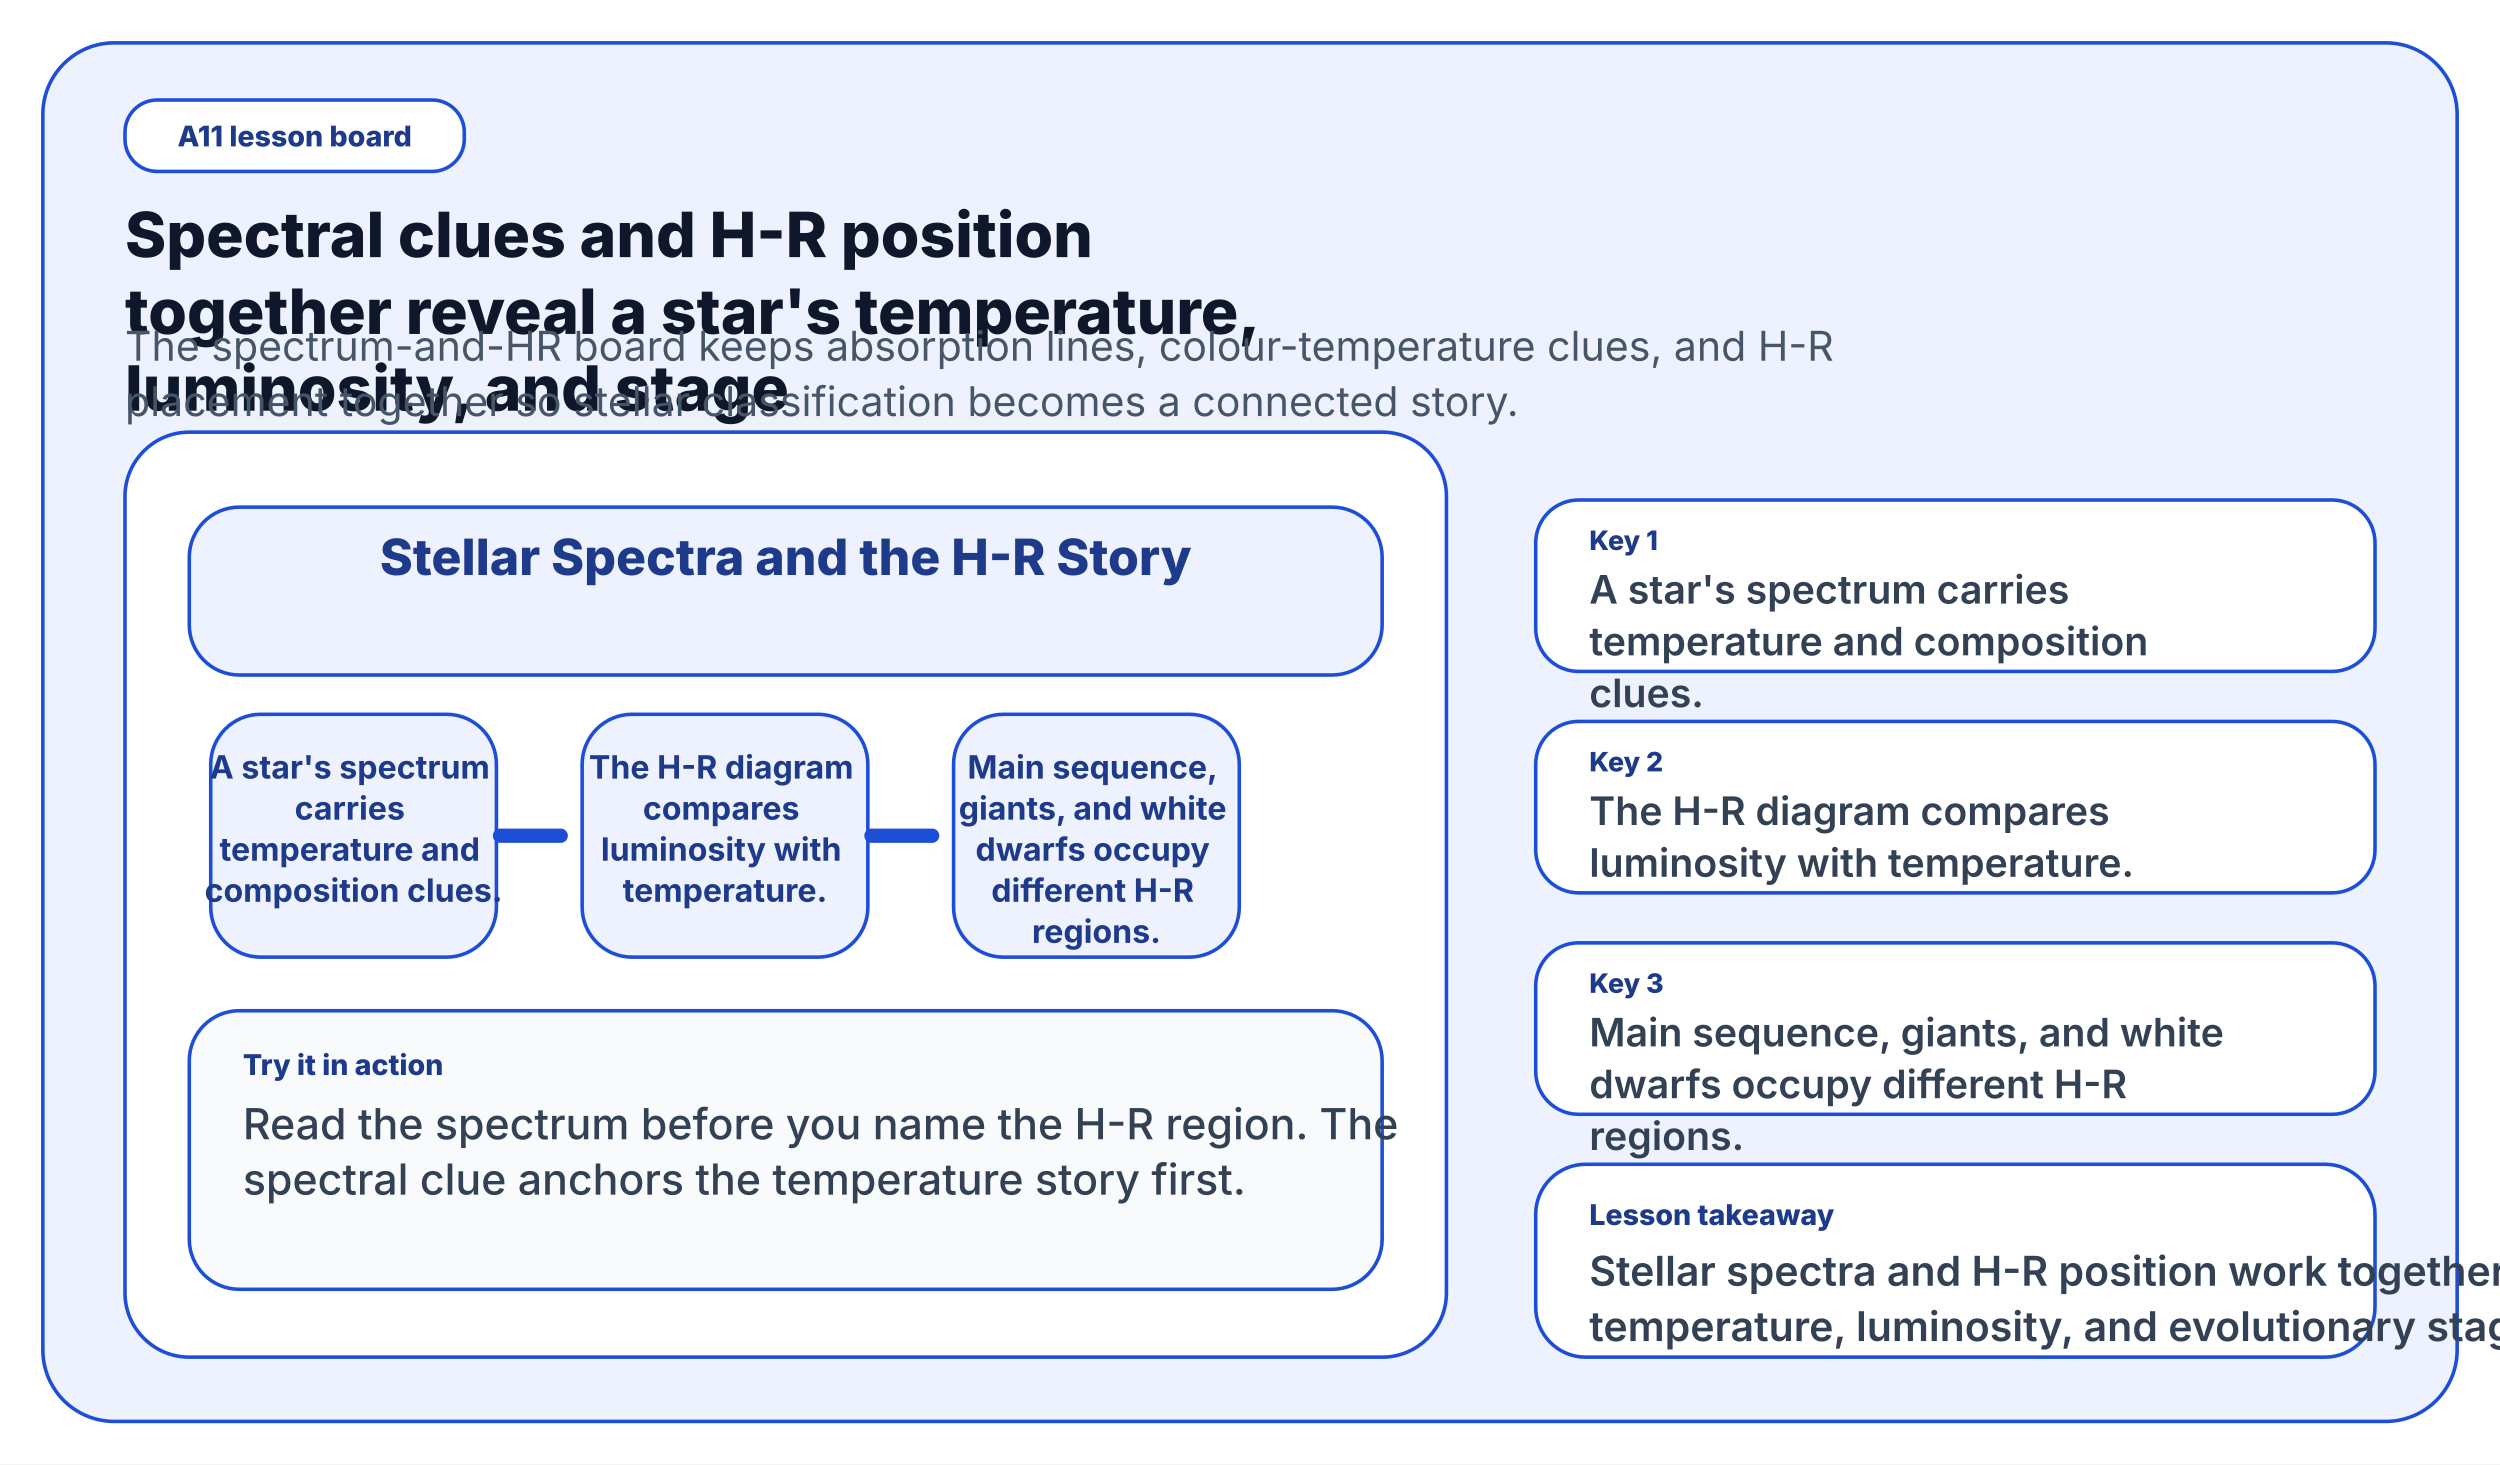
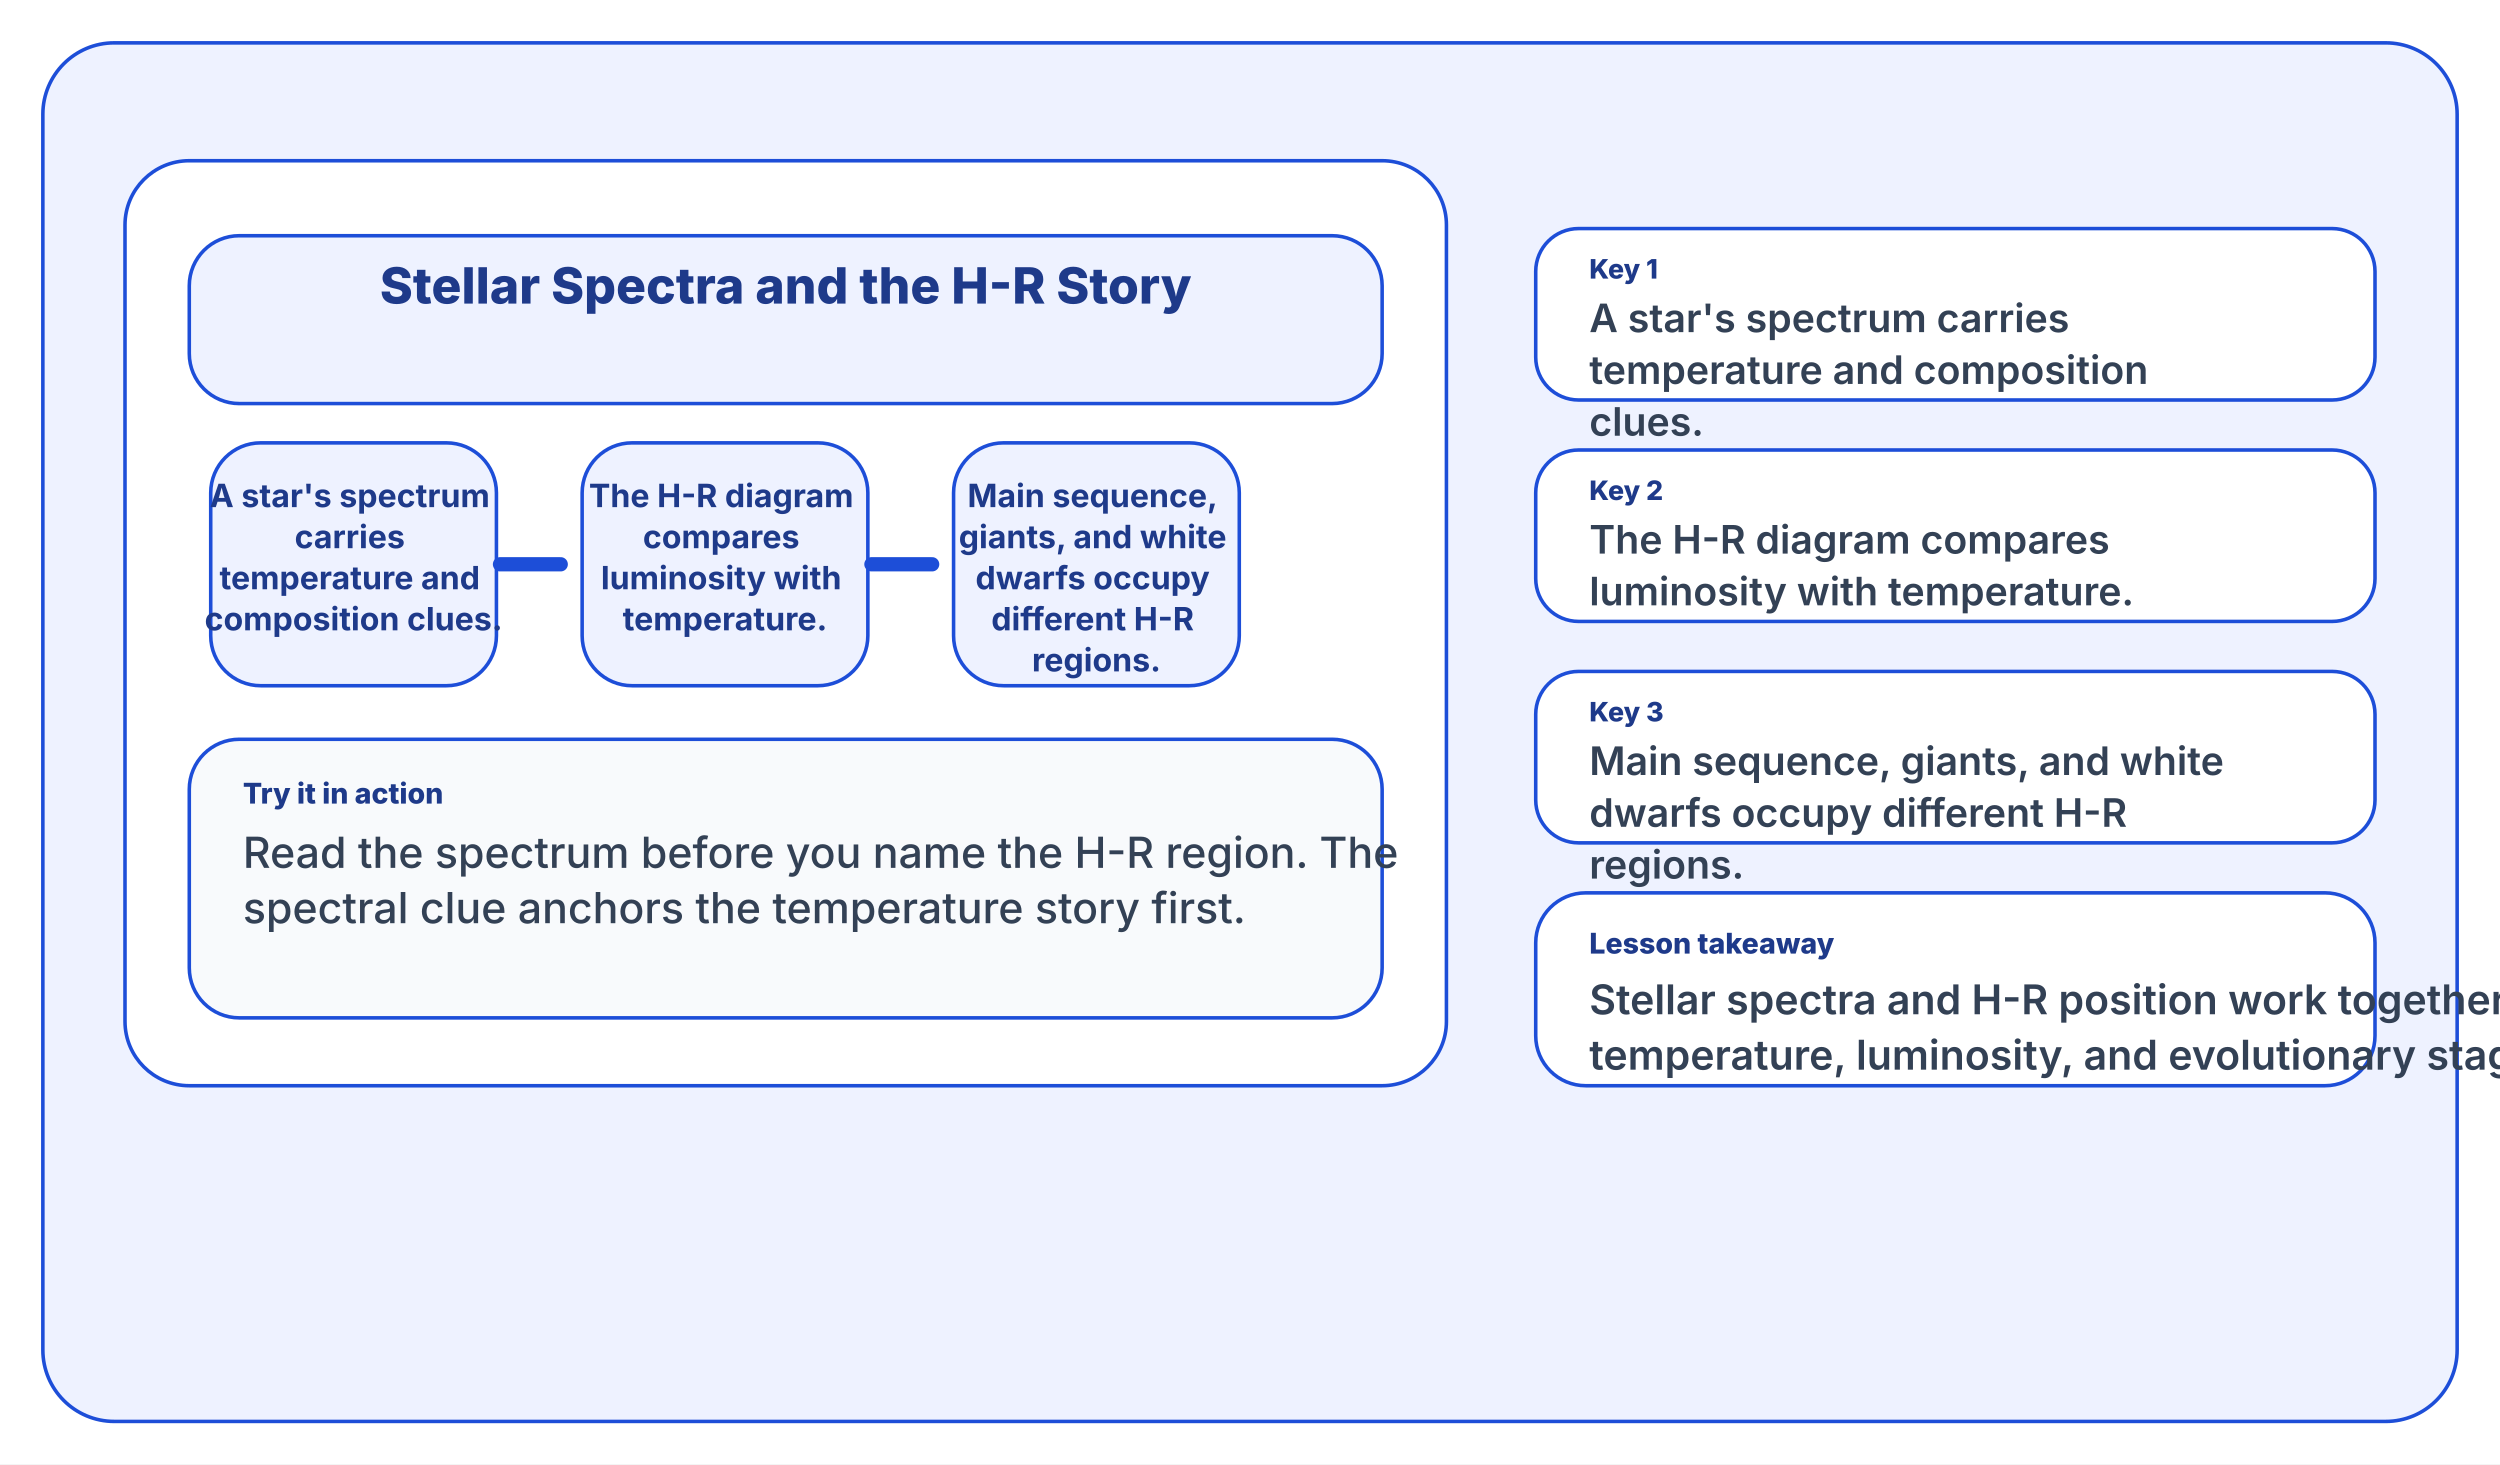
<svg xmlns="http://www.w3.org/2000/svg" width="1400" height="820" viewBox="0 0 1400 820">
  <rect width="1400" height="820" fill="#ffffff" />
  <rect x="24" y="24" width="1352" height="772" rx="40" fill="#eef2ff" stroke="#1d4ed8" stroke-width="2" />
-   <rect x="70" y="56" width="190" height="40" rx="18" fill="#ffffff" stroke="#1d4ed8" stroke-width="2" />
-   <text x="165" y="82" fill="#1e3a8a" font-size="16" font-family="Inter, Segoe UI, Arial, sans-serif" font-weight="800" text-anchor="middle">
-     <tspan x="165" dy="0">A11 lesson board</tspan>
-   </text>
-   <text x="70" y="144" fill="#0f172a" font-size="35" font-family="Inter, Segoe UI, Arial, sans-serif" font-weight="800" text-anchor="start">
-     <tspan x="70" dy="0">Spectral clues and H-R position</tspan>
-     <tspan x="70" dy="43">together reveal a star's temperature,</tspan>
-     <tspan x="70" dy="43">luminosity, and stage</tspan>
-   </text>
-   <text x="70" y="202" fill="#475569" font-size="23" font-family="Inter, Segoe UI, Arial, sans-serif" font-weight="400" text-anchor="start">
-     <tspan x="70" dy="0">The spectrum-and-HR board keeps absorption lines, colour-temperature clues, and H-R</tspan>
-     <tspan x="70" dy="31">placement together so stellar classification becomes a connected story.</tspan>
-   </text>
-   <rect x="70" y="242" width="740" height="518" rx="36" fill="#ffffff" stroke="#1d4ed8" stroke-width="2" />
-   <rect x="106" y="284" width="668" height="94" rx="28" fill="#eef2ff" stroke="#1d4ed8" stroke-width="2" />
-   <text x="440" y="322" fill="#1e3a8a" font-size="28" font-family="Inter, Segoe UI, Arial, sans-serif" font-weight="800" text-anchor="middle">
+   <rect x="70" y="90" width="740" height="518" rx="36" fill="#ffffff" stroke="#1d4ed8" stroke-width="2" />
+   <rect x="106" y="132" width="668" height="94" rx="28" fill="#eef2ff" stroke="#1d4ed8" stroke-width="2" />
+   <text x="440" y="170" fill="#1e3a8a" font-size="28" font-family="Inter, Segoe UI, Arial, sans-serif" font-weight="800" text-anchor="middle">
    <tspan x="440" dy="0">Stellar Spectra and the H-R Story</tspan>
  </text>
-   <rect x="118" y="400" width="160" height="136" rx="28" fill="#eef2ff" stroke="#1d4ed8" stroke-width="2" />
-   <text x="198" y="436" fill="#1e3a8a" font-size="18" font-family="Inter, Segoe UI, Arial, sans-serif" font-weight="700" text-anchor="middle">
+   <rect x="118" y="248" width="160" height="136" rx="28" fill="#eef2ff" stroke="#1d4ed8" stroke-width="2" />
+   <text x="198" y="284" fill="#1e3a8a" font-size="18" font-family="Inter, Segoe UI, Arial, sans-serif" font-weight="700" text-anchor="middle">
    <tspan x="198" dy="0">A star's spectrum</tspan>
    <tspan x="198" dy="23">carries</tspan>
    <tspan x="198" dy="23">temperature and</tspan>
    <tspan x="198" dy="23">composition clues.</tspan>
  </text>
-   <rect x="326" y="400" width="160" height="136" rx="28" fill="#eef2ff" stroke="#1d4ed8" stroke-width="2" />
-   <text x="406" y="436" fill="#1e3a8a" font-size="18" font-family="Inter, Segoe UI, Arial, sans-serif" font-weight="700" text-anchor="middle">
+   <rect x="326" y="248" width="160" height="136" rx="28" fill="#eef2ff" stroke="#1d4ed8" stroke-width="2" />
+   <text x="406" y="284" fill="#1e3a8a" font-size="18" font-family="Inter, Segoe UI, Arial, sans-serif" font-weight="700" text-anchor="middle">
    <tspan x="406" dy="0">The H-R diagram</tspan>
    <tspan x="406" dy="23">compares</tspan>
    <tspan x="406" dy="23">luminosity with</tspan>
    <tspan x="406" dy="23">temperature.</tspan>
  </text>
-   <rect x="534" y="400" width="160" height="136" rx="28" fill="#eef2ff" stroke="#1d4ed8" stroke-width="2" />
-   <text x="614" y="436" fill="#1e3a8a" font-size="18" font-family="Inter, Segoe UI, Arial, sans-serif" font-weight="700" text-anchor="middle">
+   <rect x="534" y="248" width="160" height="136" rx="28" fill="#eef2ff" stroke="#1d4ed8" stroke-width="2" />
+   <text x="614" y="284" fill="#1e3a8a" font-size="18" font-family="Inter, Segoe UI, Arial, sans-serif" font-weight="700" text-anchor="middle">
    <tspan x="614" dy="0">Main sequence,</tspan>
    <tspan x="614" dy="23">giants, and white</tspan>
    <tspan x="614" dy="23">dwarfs occupy</tspan>
    <tspan x="614" dy="23">different H-R</tspan>
    <tspan x="614" dy="23">regions.</tspan>
  </text>
-   <line x1="280" y1="468" x2="314" y2="468" stroke="#1d4ed8" stroke-width="8" stroke-linecap="round" />
-   <line x1="488" y1="468" x2="522" y2="468" stroke="#1d4ed8" stroke-width="8" stroke-linecap="round" />
-   <rect x="106" y="566" width="668" height="156" rx="28" fill="#f8fafc" stroke="#1d4ed8" stroke-width="2" />
-   <text x="136" y="602" fill="#1e3a8a" font-size="16" font-family="Inter, Segoe UI, Arial, sans-serif" font-weight="800" text-anchor="start">
+   <line x1="280" y1="316" x2="314" y2="316" stroke="#1d4ed8" stroke-width="8" stroke-linecap="round" />
+   <line x1="488" y1="316" x2="522" y2="316" stroke="#1d4ed8" stroke-width="8" stroke-linecap="round" />
+   <rect x="106" y="414" width="668" height="156" rx="28" fill="#f8fafc" stroke="#1d4ed8" stroke-width="2" />
+   <text x="136" y="450" fill="#1e3a8a" font-size="16" font-family="Inter, Segoe UI, Arial, sans-serif" font-weight="800" text-anchor="start">
    <tspan x="136" dy="0">Try it in action</tspan>
  </text>
-   <text x="136" y="638" fill="#334155" font-size="24" font-family="Inter, Segoe UI, Arial, sans-serif" font-weight="500" text-anchor="start">
+   <text x="136" y="486" fill="#334155" font-size="24" font-family="Inter, Segoe UI, Arial, sans-serif" font-weight="500" text-anchor="start">
    <tspan x="136" dy="0">Read the spectrum before you name the H-R region. The</tspan>
    <tspan x="136" dy="31">spectral clue anchors the temperature story first.</tspan>
  </text>
-   <rect x="860" y="280" width="470" height="96" rx="24" fill="#ffffff" stroke="#1d4ed8" stroke-width="2" />
-   <text x="890" y="308" fill="#1e3a8a" font-size="15" font-family="Inter, Segoe UI, Arial, sans-serif" font-weight="800" text-anchor="start">
+   <rect x="860" y="128" width="470" height="96" rx="24" fill="#ffffff" stroke="#1d4ed8" stroke-width="2" />
+   <text x="890" y="156" fill="#1e3a8a" font-size="15" font-family="Inter, Segoe UI, Arial, sans-serif" font-weight="800" text-anchor="start">
    <tspan x="890" dy="0">Key 1</tspan>
  </text>
-   <text x="890" y="338" fill="#334155" font-size="22" font-family="Inter, Segoe UI, Arial, sans-serif" font-weight="600" text-anchor="start">
+   <text x="890" y="186" fill="#334155" font-size="22" font-family="Inter, Segoe UI, Arial, sans-serif" font-weight="600" text-anchor="start">
    <tspan x="890" dy="0">A star's spectrum carries</tspan>
    <tspan x="890" dy="29">temperature and composition</tspan>
    <tspan x="890" dy="29">clues.</tspan>
  </text>
-   <rect x="860" y="404" width="470" height="96" rx="24" fill="#ffffff" stroke="#1d4ed8" stroke-width="2" />
-   <text x="890" y="432" fill="#1e3a8a" font-size="15" font-family="Inter, Segoe UI, Arial, sans-serif" font-weight="800" text-anchor="start">
+   <rect x="860" y="252" width="470" height="96" rx="24" fill="#ffffff" stroke="#1d4ed8" stroke-width="2" />
+   <text x="890" y="280" fill="#1e3a8a" font-size="15" font-family="Inter, Segoe UI, Arial, sans-serif" font-weight="800" text-anchor="start">
    <tspan x="890" dy="0">Key 2</tspan>
  </text>
-   <text x="890" y="462" fill="#334155" font-size="22" font-family="Inter, Segoe UI, Arial, sans-serif" font-weight="600" text-anchor="start">
+   <text x="890" y="310" fill="#334155" font-size="22" font-family="Inter, Segoe UI, Arial, sans-serif" font-weight="600" text-anchor="start">
    <tspan x="890" dy="0">The H-R diagram compares</tspan>
    <tspan x="890" dy="29">luminosity with temperature.</tspan>
  </text>
-   <rect x="860" y="528" width="470" height="96" rx="24" fill="#ffffff" stroke="#1d4ed8" stroke-width="2" />
-   <text x="890" y="556" fill="#1e3a8a" font-size="15" font-family="Inter, Segoe UI, Arial, sans-serif" font-weight="800" text-anchor="start">
+   <rect x="860" y="376" width="470" height="96" rx="24" fill="#ffffff" stroke="#1d4ed8" stroke-width="2" />
+   <text x="890" y="404" fill="#1e3a8a" font-size="15" font-family="Inter, Segoe UI, Arial, sans-serif" font-weight="800" text-anchor="start">
    <tspan x="890" dy="0">Key 3</tspan>
  </text>
-   <text x="890" y="586" fill="#334155" font-size="22" font-family="Inter, Segoe UI, Arial, sans-serif" font-weight="600" text-anchor="start">
+   <text x="890" y="434" fill="#334155" font-size="22" font-family="Inter, Segoe UI, Arial, sans-serif" font-weight="600" text-anchor="start">
    <tspan x="890" dy="0">Main sequence, giants, and white</tspan>
    <tspan x="890" dy="29">dwarfs occupy different H-R</tspan>
    <tspan x="890" dy="29">regions.</tspan>
  </text>
-   <rect x="860" y="652" width="470" height="108" rx="28" fill="#ffffff" stroke="#1d4ed8" stroke-width="2" />
-   <text x="890" y="686" fill="#1e3a8a" font-size="16" font-family="Inter, Segoe UI, Arial, sans-serif" font-weight="800" text-anchor="start">
+   <rect x="860" y="500" width="470" height="108" rx="28" fill="#ffffff" stroke="#1d4ed8" stroke-width="2" />
+   <text x="890" y="534" fill="#1e3a8a" font-size="16" font-family="Inter, Segoe UI, Arial, sans-serif" font-weight="800" text-anchor="start">
    <tspan x="890" dy="0">Lesson takeaway</tspan>
  </text>
-   <text x="890" y="720" fill="#334155" font-size="23" font-family="Inter, Segoe UI, Arial, sans-serif" font-weight="600" text-anchor="start">
+   <text x="890" y="568" fill="#334155" font-size="23" font-family="Inter, Segoe UI, Arial, sans-serif" font-weight="600" text-anchor="start">
    <tspan x="890" dy="0">Stellar spectra and H-R position work together to reveal</tspan>
    <tspan x="890" dy="31">temperature, luminosity, and evolutionary stage.</tspan>
  </text>
</svg>
